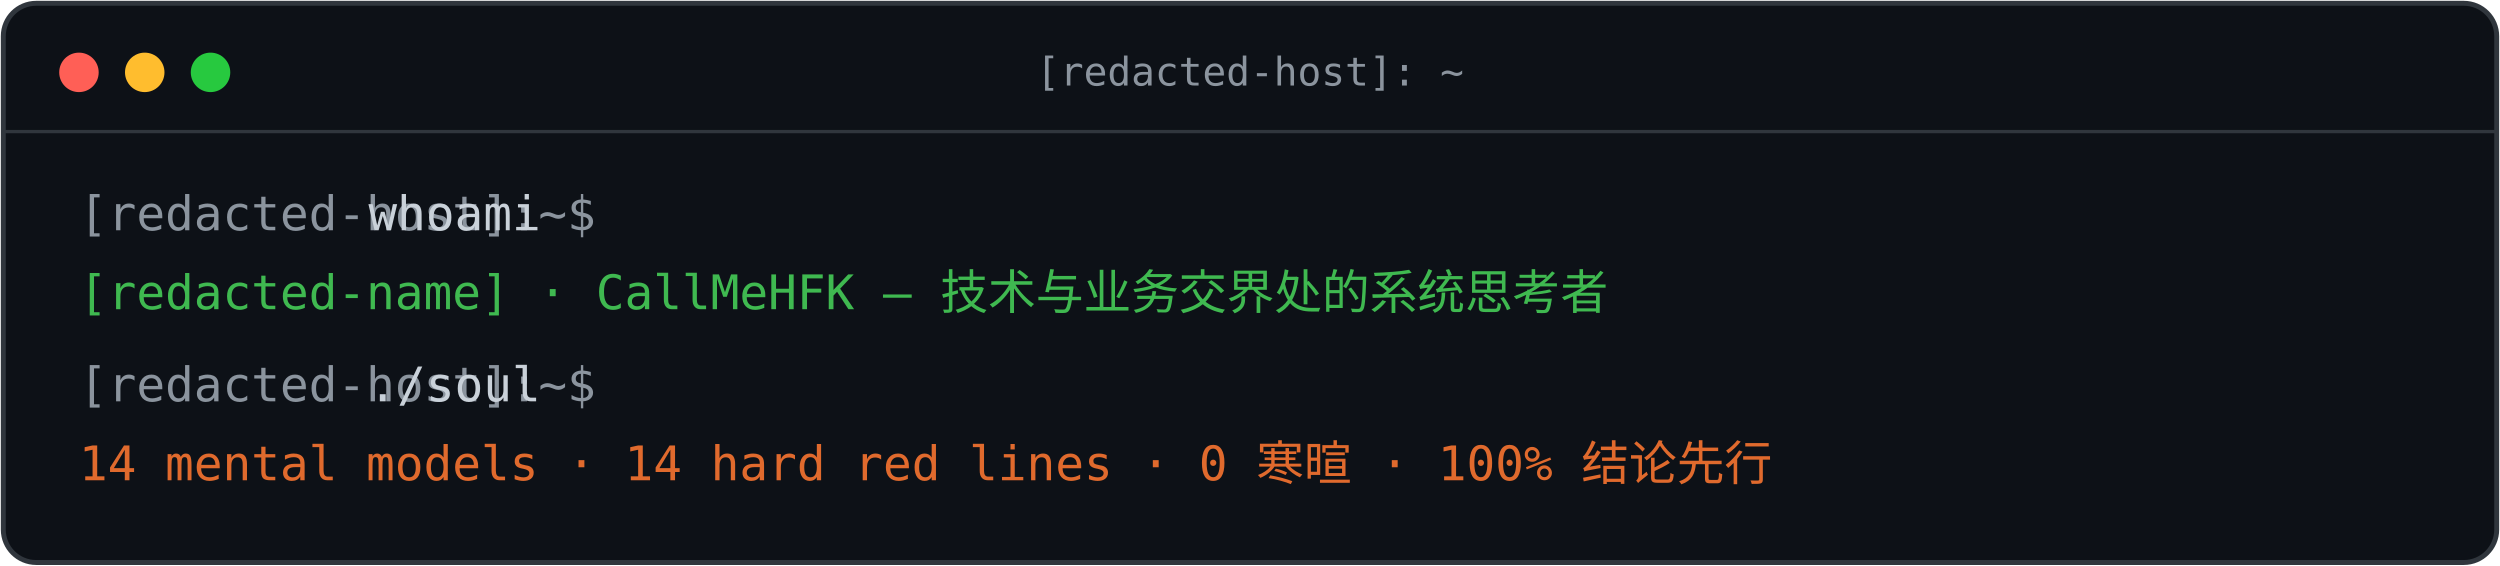
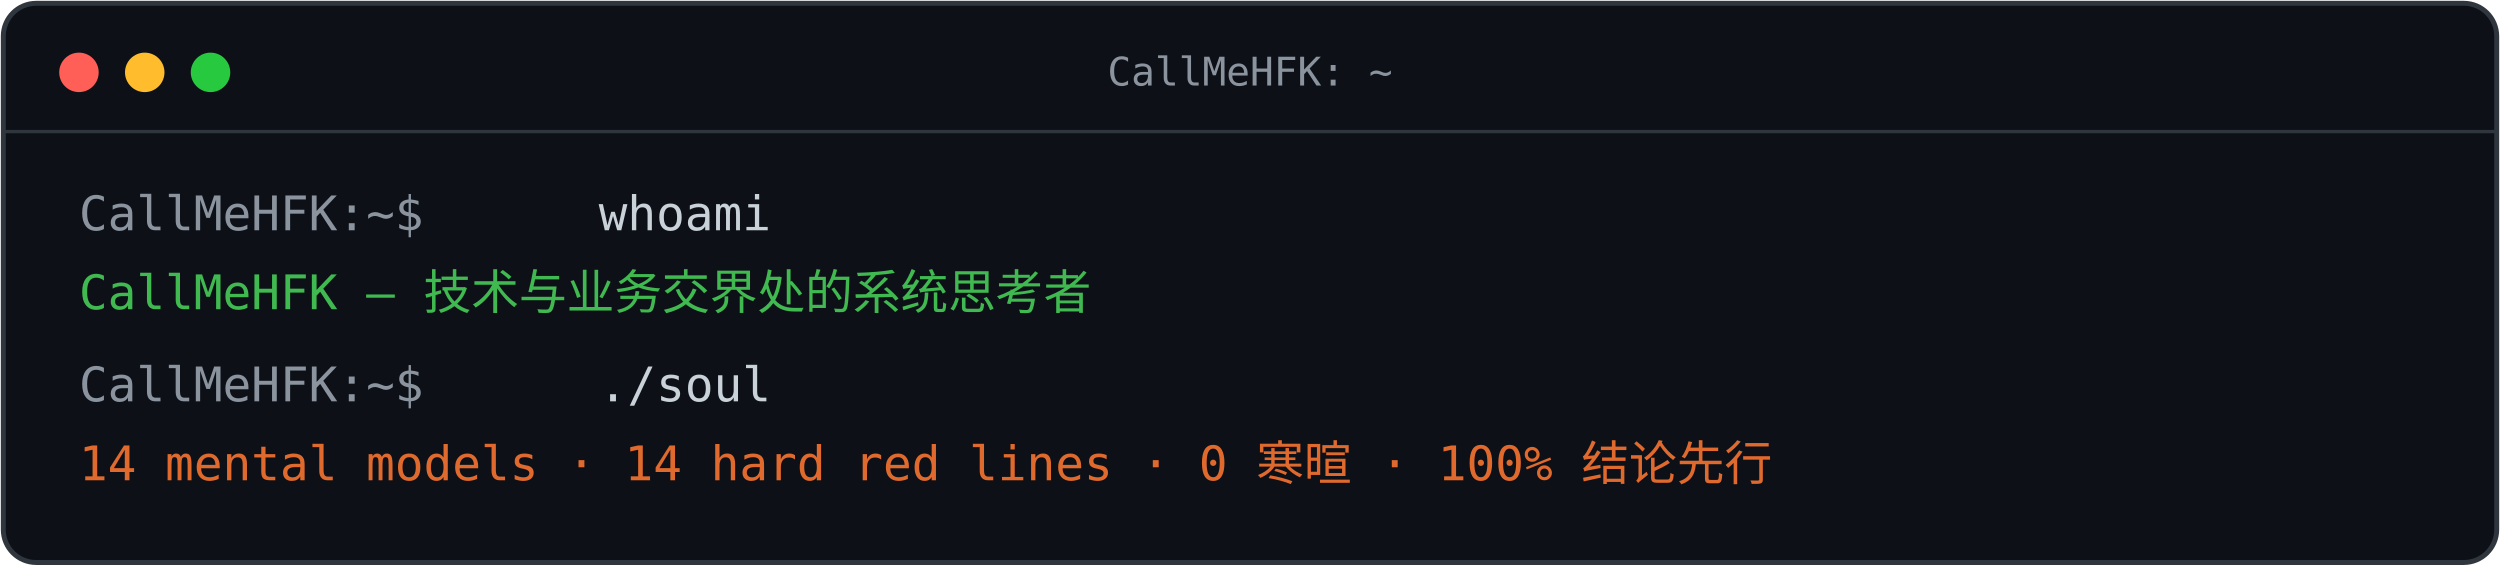
- <svg xmlns="http://www.w3.org/2000/svg" viewBox="0 0 760 172" width="760" height="172" role="img" aria-label="whoami: [redacted-name], CallMeHFK">
+ <svg xmlns="http://www.w3.org/2000/svg" viewBox="0 0 760 172" width="760" height="172" role="img" aria-label="whoami: CallMeHFK">
  <rect x="1" y="1" width="758" height="170" rx="10" fill="#0d1117" stroke="#30363d" stroke-width="1.5" />
  <circle cx="24" cy="22" r="6" fill="#ff5f56" />
  <circle cx="44" cy="22" r="6" fill="#ffbd2e" />
  <circle cx="64" cy="22" r="6" fill="#27c93f" />
-   <text x="380" y="26" text-anchor="middle" font-family="ui-monospace, SFMono-Regular, Menlo, Consolas, monospace" font-size="12" fill="#8b949e">[redacted-host]: ~</text>
+   <text x="380" y="26" text-anchor="middle" font-family="ui-monospace, SFMono-Regular, Menlo, Consolas, monospace" font-size="12" fill="#8b949e">CallMeHFK: ~</text>
  <line x1="1" y1="40" x2="759" y2="40" stroke="#30363d" stroke-width="1" />
  <g font-family="ui-monospace, SFMono-Regular, Menlo, Consolas, monospace" font-size="14.5">
-     <text x="24" y="70" fill="#8b949e">[redacted-host]:~$</text>
-     <text x="112" y="70" fill="#c9d1d9">whoami</text>
-     <text x="24" y="94" fill="#3fb950">[redacted-name] · CallMeHFK — 技术与业务交界处的系统思考者</text>
-     <text x="24" y="122" fill="#8b949e">[redacted-host]:~$</text>
-     <text x="112" y="122" fill="#c9d1d9">./soul</text>
+     <text x="24" y="70" fill="#8b949e">CallMeHFK:~$</text>
+     <text x="182" y="70" fill="#c9d1d9">whoami</text>
+     <text x="24" y="94" fill="#3fb950">CallMeHFK — 技术与业务交界处的系统思考者</text>
+     <text x="24" y="122" fill="#8b949e">CallMeHFK:~$</text>
+     <text x="182" y="122" fill="#c9d1d9">./soul</text>
    <text x="24" y="146" fill="#e06a2d">14 mental models · 14 hard red lines · 0 寒暄 · 100% 结论先行</text>
  </g>
</svg>
